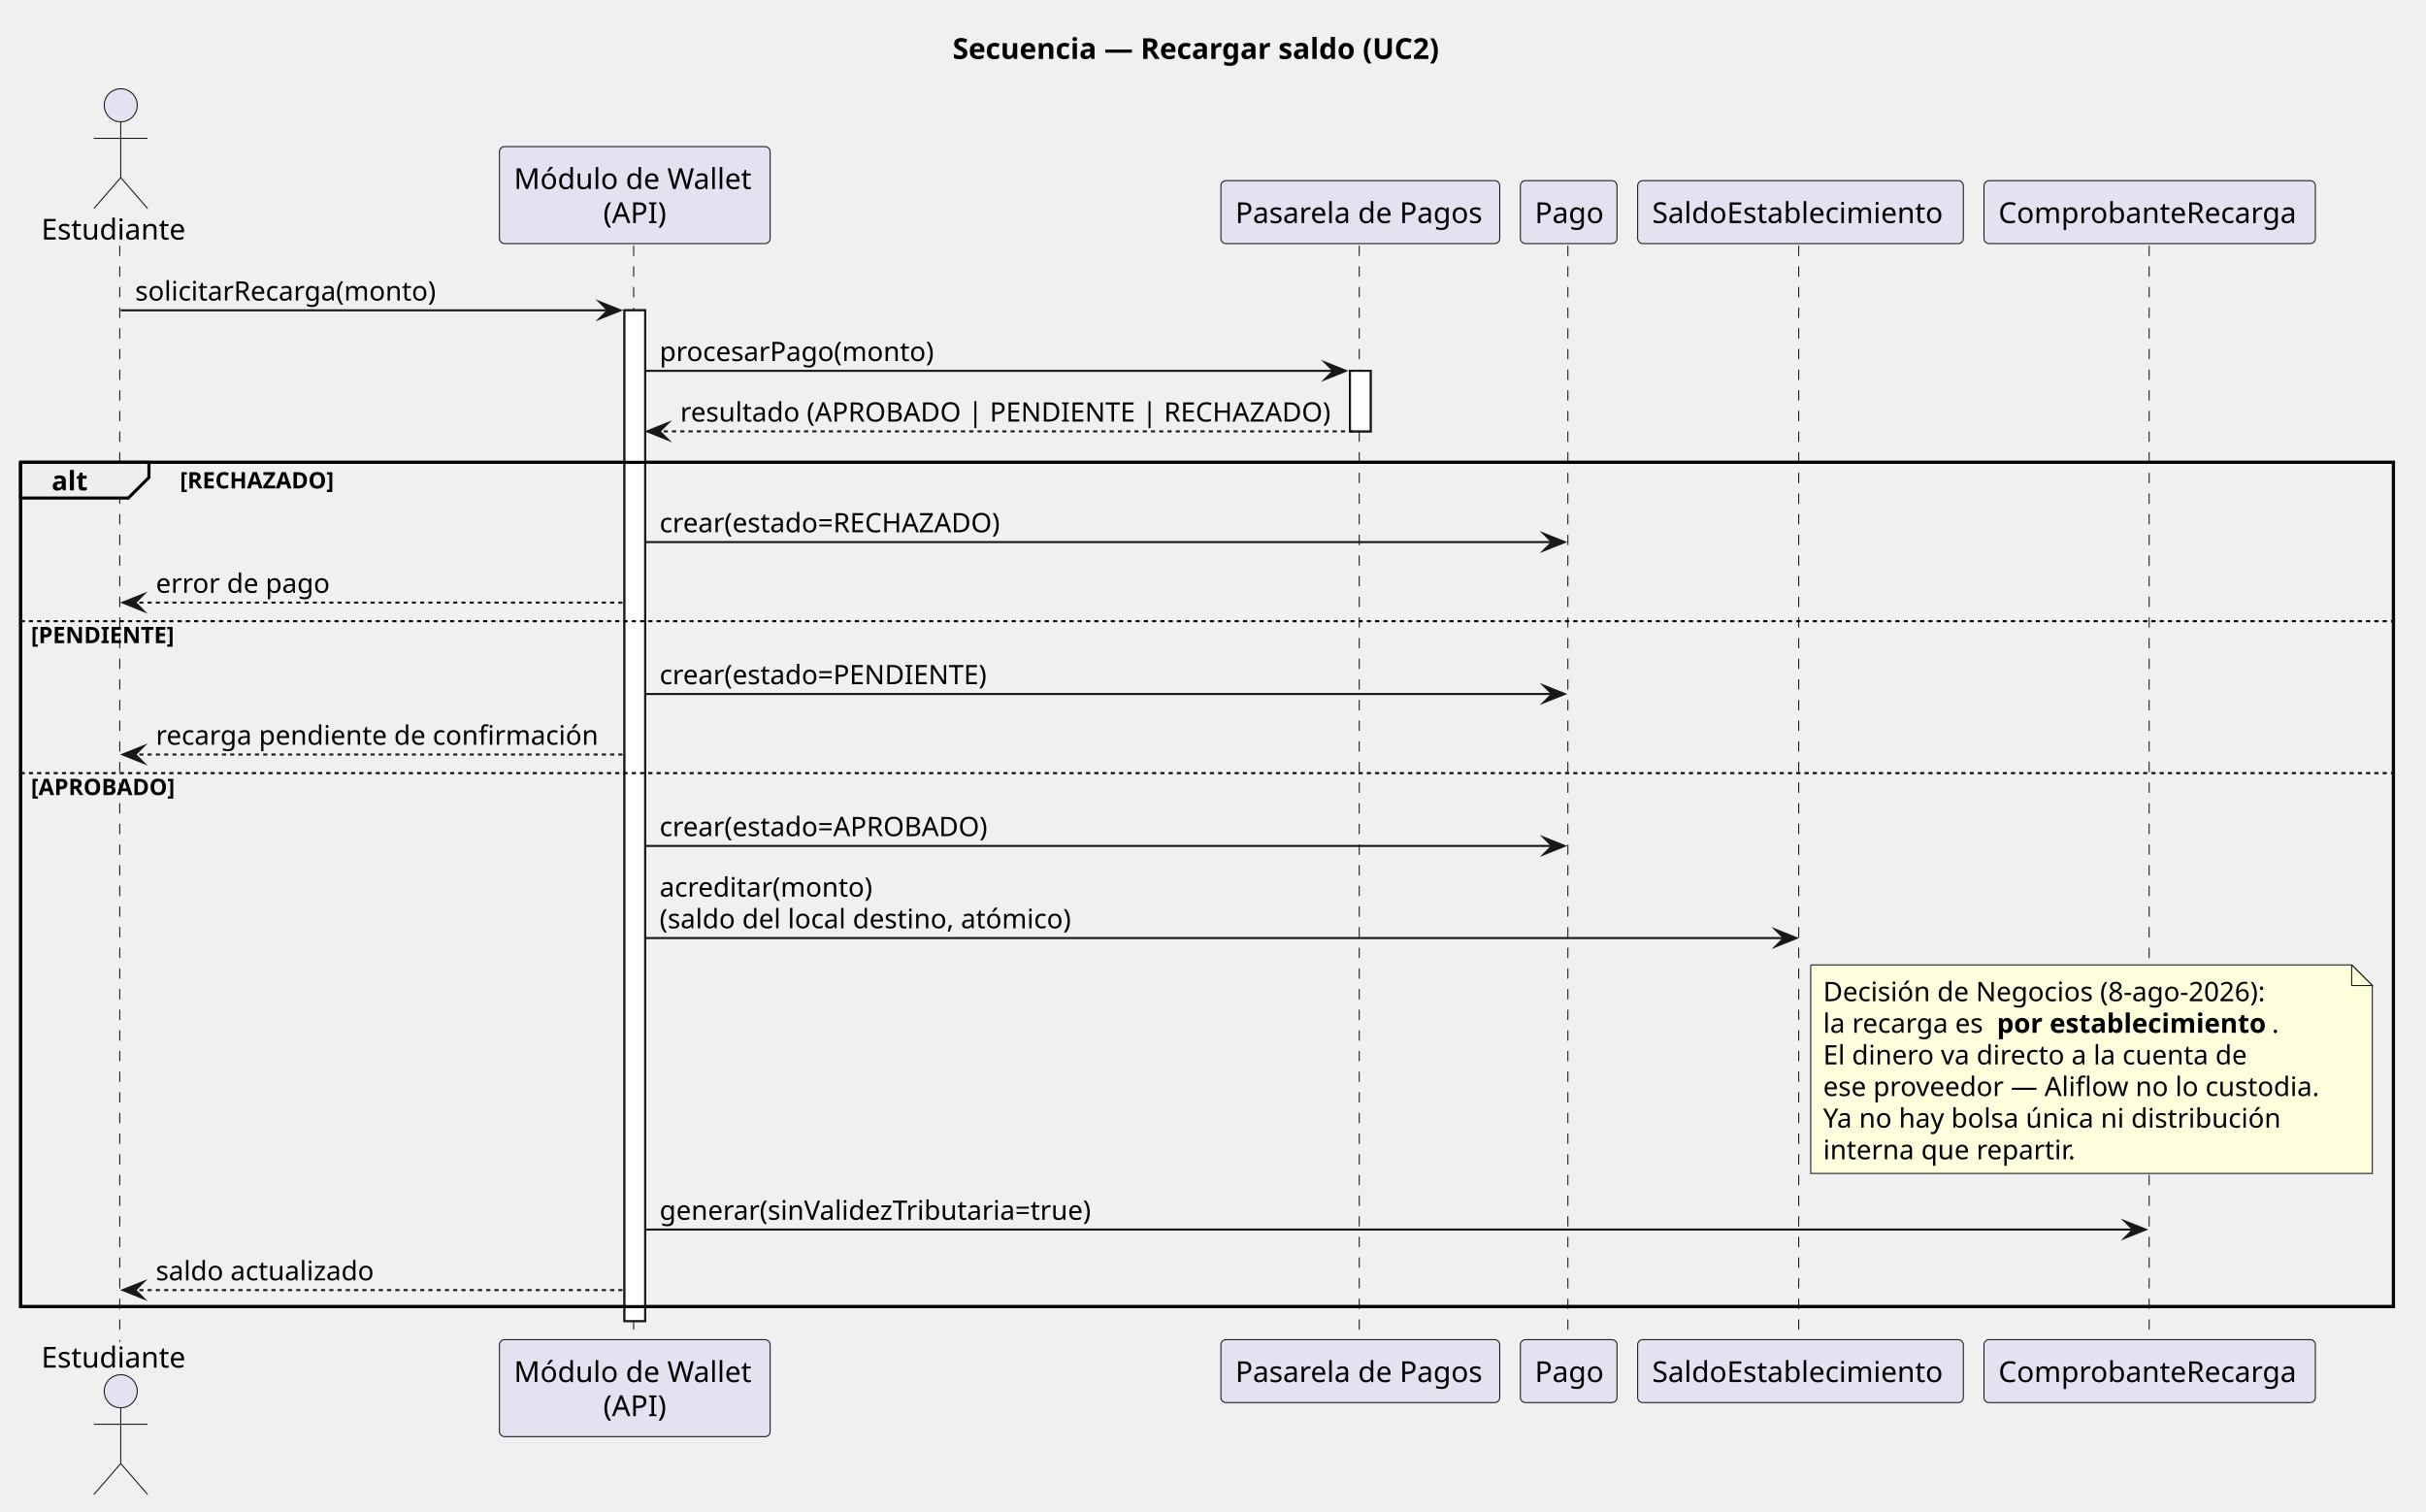
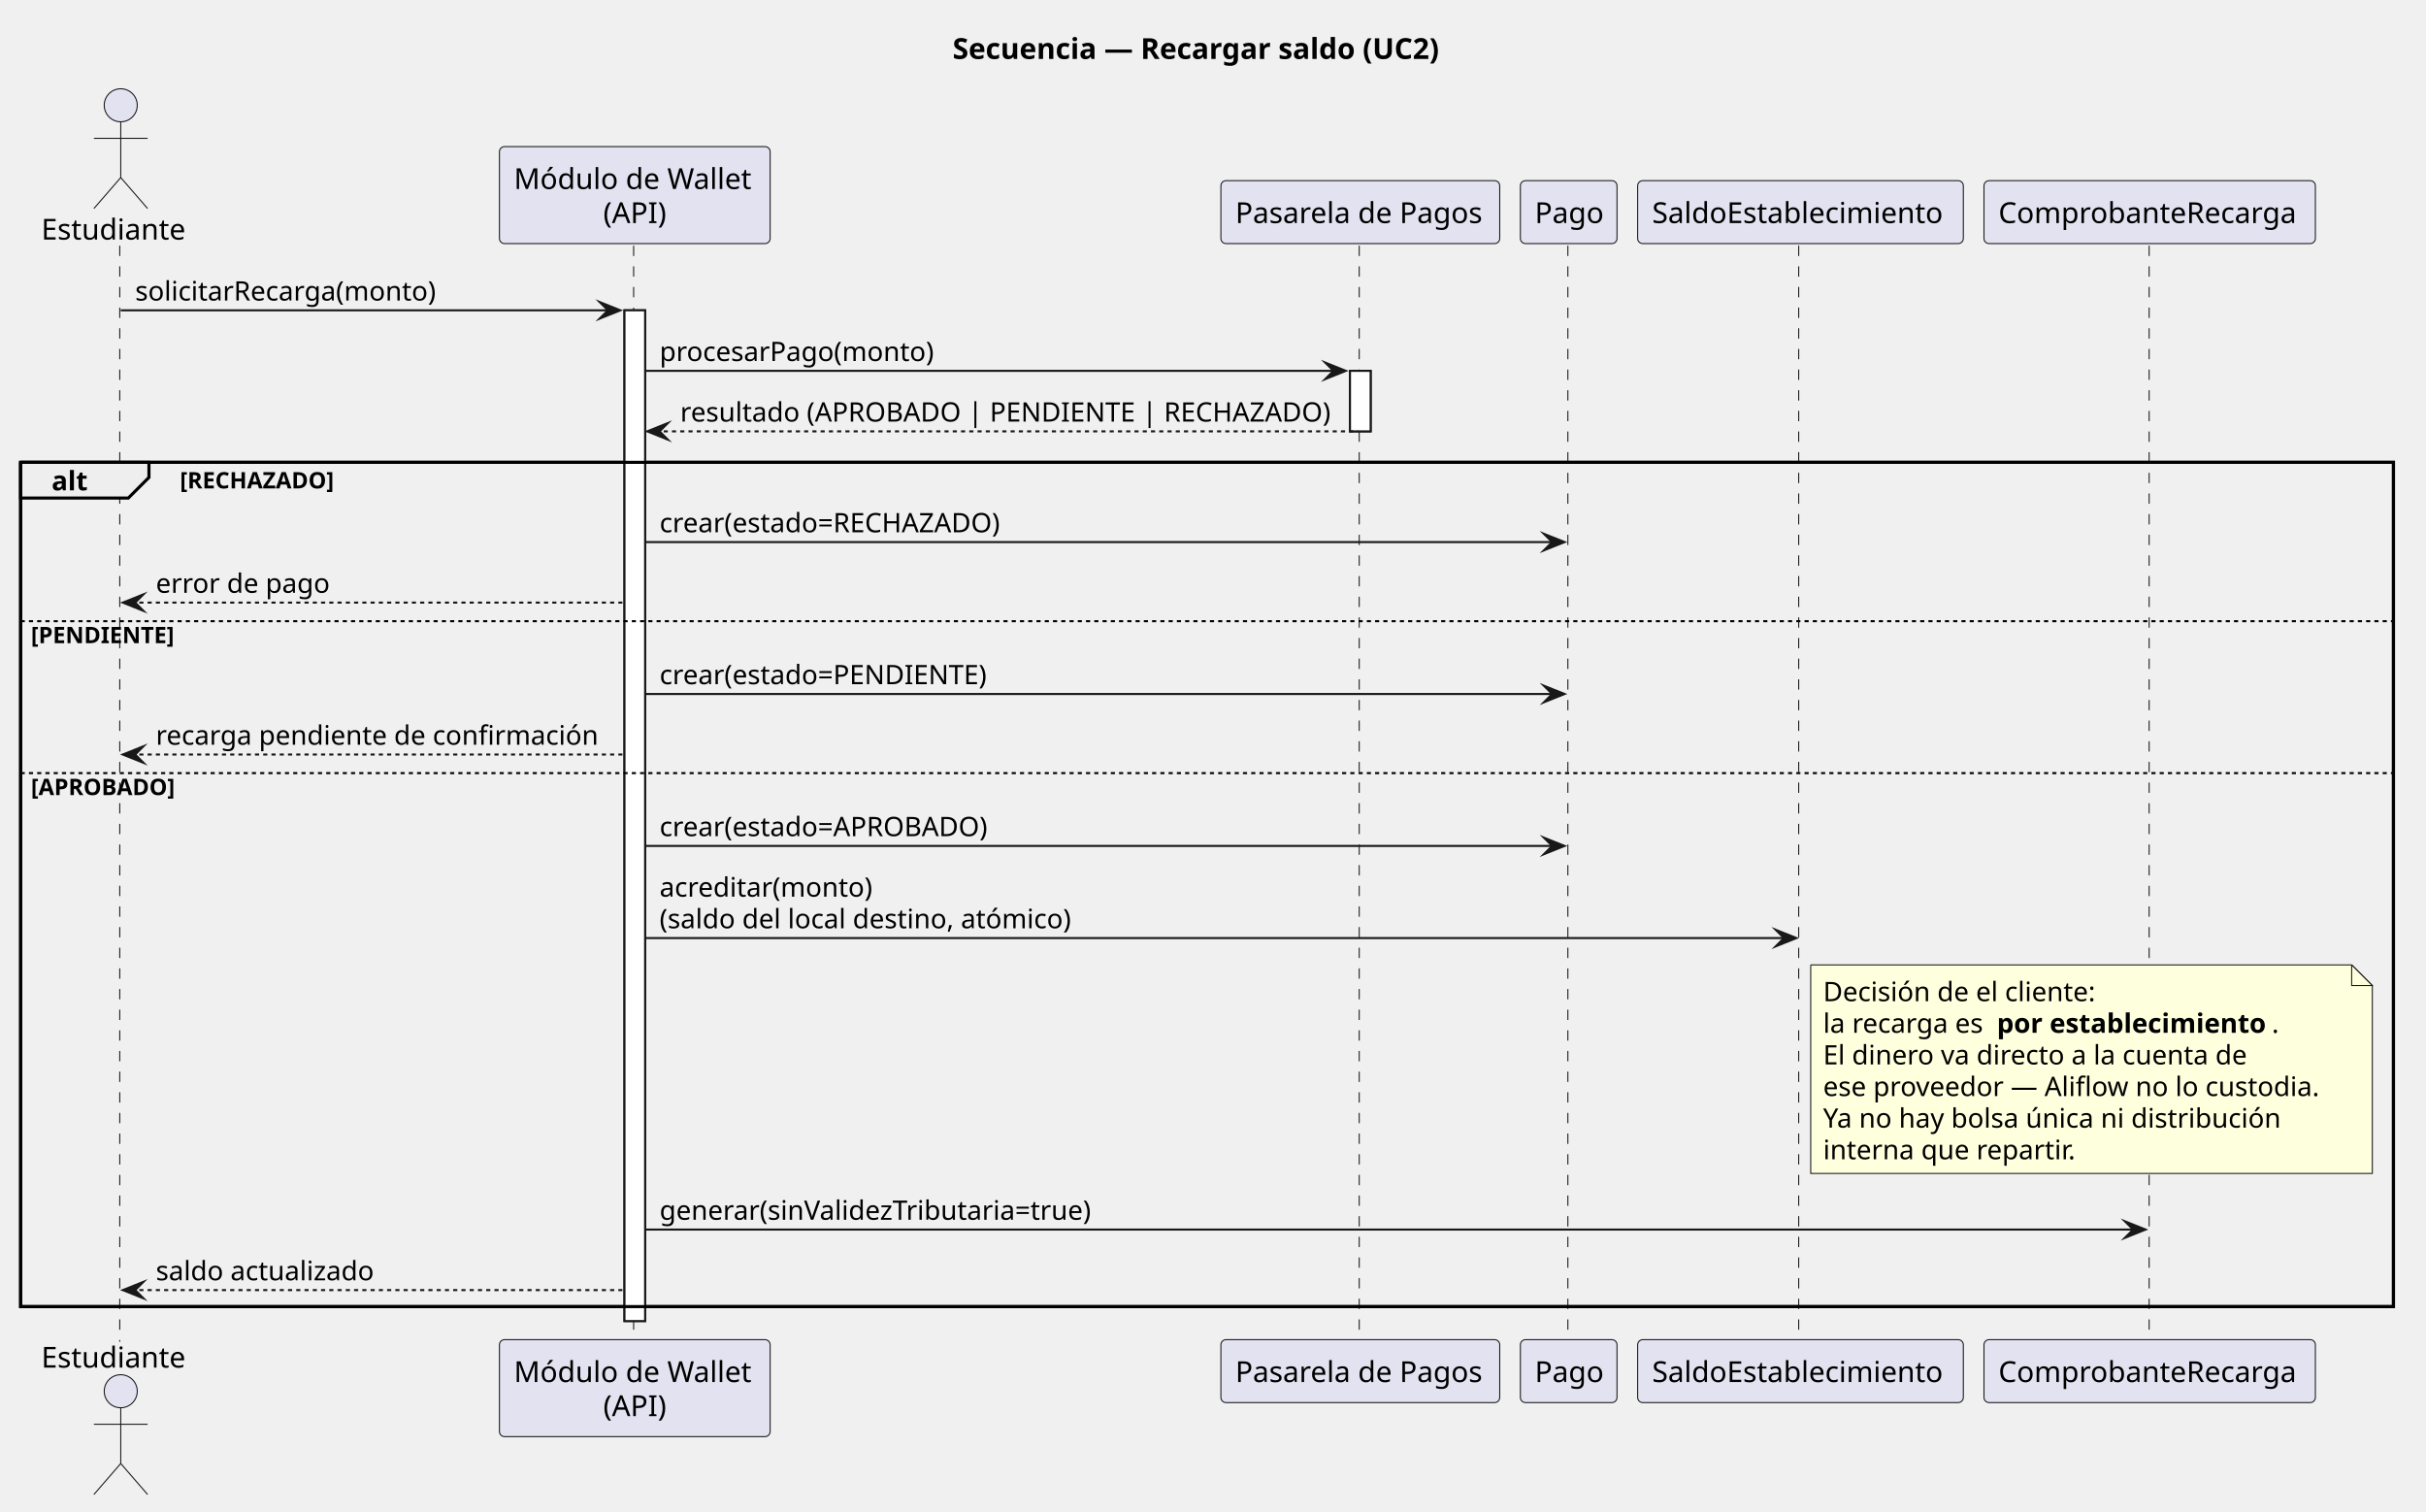
<svg xmlns="http://www.w3.org/2000/svg" contentStyleType="text/css" data-diagram-type="SEQUENCE" height="732px" preserveAspectRatio="none" style="width:1175px;height:732px;background:#FFFFFF;" version="1.1" viewBox="0 0 1175 732" width="1175px" zoomAndPan="magnify">
  <defs />
  <g>
    <g class="title" data-source-line="2">
      <text fill="#000000" font-family="sans-serif" font-size="14" font-weight="700" lengthAdjust="spacing" textLength="245.485" x="461.374" y="28.535">Secuencia — Recargar saldo (UC2)</text>
    </g>
    <g>
      <rect fill="#FFFFFF" height="489.5" style="stroke:#181818;stroke-width:1;" width="10" x="302.454" y="150.287" />
    </g>
    <g>
      <rect fill="#FFFFFF" height="29.311" style="stroke:#181818;stroke-width:1;" width="10" x="653.849" y="179.598" />
    </g>
    <rect fill="none" height="408.879" style="stroke:#000000;stroke-width:1.5;" width="1149.234" x="10" y="223.908" />
    <g class="participant-lifeline" data-entity-uid="part1" data-qualified-name="Estudiante" data-source-line="4" id="part1-lifeline">
      <g>
        <rect fill="#000000" fill-opacity="0" height="530.811" width="8" x="54.482" y="118.977" />
        <line style="stroke:#181818;stroke-width:0.5;stroke-dasharray:5,5;" x1="58" x2="58" y1="118.977" y2="649.787" />
      </g>
    </g>
    <g class="participant-lifeline" data-entity-uid="part2" data-qualified-name="API" data-source-line="5" id="part2-lifeline">
      <g>
        <rect fill="#000000" fill-opacity="0" height="530.811" width="8" x="303.454" y="118.977" />
        <line style="stroke:#181818;stroke-width:0.5;stroke-dasharray:5,5;" x1="306.897" x2="306.897" y1="118.977" y2="649.787" />
      </g>
    </g>
    <g class="participant-lifeline" data-entity-uid="part3" data-qualified-name="Pasarela" data-source-line="6" id="part3-lifeline">
      <g>
        <rect fill="#000000" fill-opacity="0" height="530.811" width="8" x="654.849" y="118.977" />
        <line style="stroke:#181818;stroke-width:0.5;stroke-dasharray:5,5;" x1="658.324" x2="658.324" y1="118.977" y2="649.787" />
      </g>
    </g>
    <g class="participant-lifeline" data-entity-uid="part4" data-qualified-name="Pago" data-source-line="7" id="part4-lifeline">
      <g>
        <rect fill="#000000" fill-opacity="0" height="530.811" width="8" x="755.774" y="118.977" />
        <line style="stroke:#181818;stroke-width:0.5;stroke-dasharray:5,5;" x1="759.375" x2="759.375" y1="118.977" y2="649.787" />
      </g>
    </g>
    <g class="participant-lifeline" data-entity-uid="part5" data-qualified-name="Saldo" data-source-line="8" id="part5-lifeline">
      <g>
        <rect fill="#000000" fill-opacity="0" height="530.811" width="8" x="868.043" y="118.977" />
        <line style="stroke:#181818;stroke-width:0.5;stroke-dasharray:5,5;" x1="871.173" x2="871.173" y1="118.977" y2="649.787" />
      </g>
    </g>
    <g class="participant-lifeline" data-entity-uid="part6" data-qualified-name="Comp" data-source-line="9" id="part6-lifeline">
      <g>
        <rect fill="#000000" fill-opacity="0" height="530.811" width="8" x="1037.167" y="118.977" />
        <line style="stroke:#181818;stroke-width:0.5;stroke-dasharray:5,5;" x1="1040.913" x2="1040.913" y1="118.977" y2="649.787" />
      </g>
    </g>
    <g class="participant participant-head" data-entity-uid="part1" data-qualified-name="Estudiante" data-source-line="4" id="part1-head">
      <text fill="#000000" font-family="sans-serif" font-size="14" lengthAdjust="spacing" textLength="70.964" x="20" y="116.023">Estudiante</text>
      <ellipse cx="58.482" cy="50.988" fill="#E2E2F0" rx="8" ry="8" style="stroke:#181818;stroke-width:0.5;" />
      <path d="M58.482,58.988 L58.482,85.988 M45.482,66.988 L71.482,66.988 M58.482,85.988 L45.482,100.988 M58.482,85.988 L71.482,100.988" fill="none" style="stroke:#181818;stroke-width:0.5;" />
    </g>
    <g class="participant participant-tail" data-entity-uid="part1" data-qualified-name="Estudiante" data-source-line="4" id="part1-tail">
      <text fill="#000000" font-family="sans-serif" font-size="14" lengthAdjust="spacing" textLength="70.964" x="20" y="662.322">Estudiante</text>
      <ellipse cx="58.482" cy="673.775" fill="#E2E2F0" rx="8" ry="8" style="stroke:#181818;stroke-width:0.5;" />
      <path d="M58.482,681.775 L58.482,708.775 M45.482,689.775 L71.482,689.775 M58.482,708.775 L45.482,723.775 M58.482,708.775 L71.482,723.775" fill="none" style="stroke:#181818;stroke-width:0.5;" />
    </g>
    <g class="participant participant-head" data-entity-uid="part2" data-qualified-name="API" data-source-line="5" id="part2-head">
      <rect fill="#E2E2F0" height="46.977" rx="2.5" ry="2.5" style="stroke:#181818;stroke-width:0.5;" width="131.113" x="241.897" y="71" />
      <text fill="#000000" font-family="sans-serif" font-size="14" lengthAdjust="spacing" textLength="117.113" x="248.897" y="91.535">Módulo de Wallet</text>
      <text fill="#000000" font-family="sans-serif" font-size="14" lengthAdjust="spacing" textLength="30.536" x="292.185" y="108.023">(API)</text>
    </g>
    <g class="participant participant-tail" data-entity-uid="part2" data-qualified-name="API" data-source-line="5" id="part2-tail">
      <rect fill="#E2E2F0" height="46.977" rx="2.5" ry="2.5" style="stroke:#181818;stroke-width:0.5;" width="131.113" x="241.897" y="648.787" />
      <text fill="#000000" font-family="sans-serif" font-size="14" lengthAdjust="spacing" textLength="117.113" x="248.897" y="669.322">Módulo de Wallet</text>
      <text fill="#000000" font-family="sans-serif" font-size="14" lengthAdjust="spacing" textLength="30.536" x="292.185" y="685.811">(API)</text>
    </g>
    <g class="participant participant-head" data-entity-uid="part3" data-qualified-name="Pasarela" data-source-line="6" id="part3-head">
      <rect fill="#E2E2F0" height="30.488" rx="2.5" ry="2.5" style="stroke:#181818;stroke-width:0.5;" width="135.051" x="591.324" y="87.488" />
      <text fill="#000000" font-family="sans-serif" font-size="14" lengthAdjust="spacing" textLength="121.051" x="598.324" y="108.023">Pasarela de Pagos</text>
    </g>
    <g class="participant participant-tail" data-entity-uid="part3" data-qualified-name="Pasarela" data-source-line="6" id="part3-tail">
      <rect fill="#E2E2F0" height="30.488" rx="2.5" ry="2.5" style="stroke:#181818;stroke-width:0.5;" width="135.051" x="591.324" y="648.787" />
      <text fill="#000000" font-family="sans-serif" font-size="14" lengthAdjust="spacing" textLength="121.051" x="598.324" y="669.322">Pasarela de Pagos</text>
    </g>
    <g class="participant participant-head" data-entity-uid="part4" data-qualified-name="Pago" data-source-line="7" id="part4-head">
      <rect fill="#E2E2F0" height="30.488" rx="2.5" ry="2.5" style="stroke:#181818;stroke-width:0.5;" width="46.799" x="736.375" y="87.488" />
      <text fill="#000000" font-family="sans-serif" font-size="14" lengthAdjust="spacing" textLength="32.799" x="743.375" y="108.023">Pago</text>
    </g>
    <g class="participant participant-tail" data-entity-uid="part4" data-qualified-name="Pago" data-source-line="7" id="part4-tail">
      <rect fill="#E2E2F0" height="30.488" rx="2.5" ry="2.5" style="stroke:#181818;stroke-width:0.5;" width="46.799" x="736.375" y="648.787" />
      <text fill="#000000" font-family="sans-serif" font-size="14" lengthAdjust="spacing" textLength="32.799" x="743.375" y="669.322">Pago</text>
    </g>
    <g class="participant participant-head" data-entity-uid="part5" data-qualified-name="Saldo" data-source-line="8" id="part5-head">
      <rect fill="#E2E2F0" height="30.488" rx="2.5" ry="2.5" style="stroke:#181818;stroke-width:0.5;" width="157.739" x="793.173" y="87.488" />
      <text fill="#000000" font-family="sans-serif" font-size="14" lengthAdjust="spacing" textLength="143.739" x="800.173" y="108.023">SaldoEstablecimiento</text>
    </g>
    <g class="participant participant-tail" data-entity-uid="part5" data-qualified-name="Saldo" data-source-line="8" id="part5-tail">
      <rect fill="#E2E2F0" height="30.488" rx="2.5" ry="2.5" style="stroke:#181818;stroke-width:0.5;" width="157.739" x="793.173" y="648.787" />
      <text fill="#000000" font-family="sans-serif" font-size="14" lengthAdjust="spacing" textLength="143.739" x="800.173" y="669.322">SaldoEstablecimiento</text>
    </g>
    <g class="participant participant-head" data-entity-uid="part6" data-qualified-name="Comp" data-source-line="9" id="part6-head">
      <rect fill="#E2E2F0" height="30.488" rx="2.5" ry="2.5" style="stroke:#181818;stroke-width:0.5;" width="160.508" x="960.913" y="87.488" />
      <text fill="#000000" font-family="sans-serif" font-size="14" lengthAdjust="spacing" textLength="146.508" x="967.913" y="108.023">ComprobanteRecarga</text>
    </g>
    <g class="participant participant-tail" data-entity-uid="part6" data-qualified-name="Comp" data-source-line="9" id="part6-tail">
      <rect fill="#E2E2F0" height="30.488" rx="2.5" ry="2.5" style="stroke:#181818;stroke-width:0.5;" width="160.508" x="960.913" y="648.787" />
      <text fill="#000000" font-family="sans-serif" font-size="14" lengthAdjust="spacing" textLength="146.508" x="967.913" y="669.322">ComprobanteRecarga</text>
    </g>
    <g>
      <rect fill="#FFFFFF" height="489.5" style="stroke:#181818;stroke-width:1;" width="10" x="302.454" y="150.287" />
    </g>
    <g>
      <rect fill="#FFFFFF" height="29.311" style="stroke:#181818;stroke-width:1;" width="10" x="653.849" y="179.598" />
    </g>
    <g class="message" data-entity-1="part1" data-entity-2="part2" data-source-line="11" id="msg1">
      <polygon fill="#181818" points="290.454,146.287,300.454,150.287,290.454,154.287,294.454,150.287" style="stroke:#181818;stroke-width:1;stroke-linejoin:miter;stroke-miterlimit:10;" />
      <line style="stroke:#181818;stroke-width:1;" x1="58.482" x2="296.454" y1="150.287" y2="150.287" />
      <text fill="#000000" font-family="sans-serif" font-size="13" lengthAdjust="spacing" textLength="149.303" x="65.482" y="145.545">solicitarRecarga(monto)</text>
    </g>
    <g class="message" data-entity-1="part2" data-entity-2="part3" data-source-line="14" id="msg2">
      <polygon fill="#181818" points="641.849,175.598,651.849,179.598,641.849,183.598,645.849,179.598" style="stroke:#181818;stroke-width:1;stroke-linejoin:miter;stroke-miterlimit:10;" />
      <line style="stroke:#181818;stroke-width:1;" x1="312.454" x2="647.849" y1="179.598" y2="179.598" />
      <text fill="#000000" font-family="sans-serif" font-size="13" lengthAdjust="spacing" textLength="134.462" x="319.454" y="174.856">procesarPago(monto)</text>
    </g>
    <g class="message" data-entity-1="part3" data-entity-2="part2" data-source-line="16" id="msg3">
      <polygon fill="#181818" points="323.454,204.908,313.454,208.908,323.454,212.908,319.454,208.908" style="stroke:#181818;stroke-width:1;stroke-linejoin:miter;stroke-miterlimit:10;" />
      <line style="stroke:#181818;stroke-width:1;stroke-dasharray:2,2;" x1="317.454" x2="657.849" y1="208.908" y2="208.908" />
      <text fill="#000000" font-family="sans-serif" font-size="13" lengthAdjust="spacing" textLength="317.396" x="329.454" y="204.166">resultado (APROBADO | PENDIENTE | RECHAZADO)</text>
    </g>
    <path d="M10,223.908 L72.139,223.908 L72.139,231.219 L62.139,241.219 L10,241.219 L10,223.908" fill="#EEEEEE" style="stroke:#000000;stroke-width:1.5;" />
    <rect fill="none" height="408.879" style="stroke:#000000;stroke-width:1.5;" width="1149.234" x="10" y="223.908" />
    <text fill="#000000" font-family="sans-serif" font-size="13" font-weight="700" lengthAdjust="spacing" textLength="17.139" x="25" y="237.477">alt</text>
    <text fill="#000000" font-family="sans-serif" font-size="11" font-weight="700" lengthAdjust="spacing" textLength="79.836" x="87.139" y="236.543">[RECHAZADO]</text>
    <g class="message" data-entity-1="part2" data-entity-2="part4" data-source-line="20" id="msg4">
      <polygon fill="#181818" points="747.774,258.529,757.774,262.529,747.774,266.529,751.774,262.529" style="stroke:#181818;stroke-width:1;stroke-linejoin:miter;stroke-miterlimit:10;" />
      <line style="stroke:#181818;stroke-width:1;" x1="312.454" x2="753.774" y1="262.529" y2="262.529" />
      <text fill="#000000" font-family="sans-serif" font-size="13" lengthAdjust="spacing" textLength="172.034" x="319.454" y="257.787">crear(estado=RECHAZADO)</text>
    </g>
    <g class="message" data-entity-1="part2" data-entity-2="part1" data-source-line="21" id="msg5">
      <polygon fill="#181818" points="69.482,287.84,59.482,291.84,69.482,295.84,65.482,291.84" style="stroke:#181818;stroke-width:1;stroke-linejoin:miter;stroke-miterlimit:10;" />
      <line style="stroke:#181818;stroke-width:1;stroke-dasharray:2,2;" x1="63.482" x2="301.454" y1="291.84" y2="291.84" />
      <text fill="#000000" font-family="sans-serif" font-size="13" lengthAdjust="spacing" textLength="86.29" x="75.482" y="287.098">error de pago</text>
    </g>
    <line style="stroke:#000000;stroke-width:1;stroke-dasharray:2,2;" x1="10" x2="1159.234" y1="300.84" y2="300.84" />
    <text fill="#000000" font-family="sans-serif" font-size="11" font-weight="700" lengthAdjust="spacing" textLength="71.586" x="15" y="311.475">[PENDIENTE]</text>
    <g class="message" data-entity-1="part2" data-entity-2="part4" data-source-line="23" id="msg6">
      <polygon fill="#181818" points="747.774,332.106,757.774,336.106,747.774,340.106,751.774,336.106" style="stroke:#181818;stroke-width:1;stroke-linejoin:miter;stroke-miterlimit:10;" />
      <line style="stroke:#181818;stroke-width:1;" x1="312.454" x2="753.774" y1="336.106" y2="336.106" />
      <text fill="#000000" font-family="sans-serif" font-size="13" lengthAdjust="spacing" textLength="161.821" x="319.454" y="331.363">crear(estado=PENDIENTE)</text>
    </g>
    <g class="message" data-entity-1="part2" data-entity-2="part1" data-source-line="24" id="msg7">
      <polygon fill="#181818" points="69.482,361.416,59.482,365.416,69.482,369.416,65.482,365.416" style="stroke:#181818;stroke-width:1;stroke-linejoin:miter;stroke-miterlimit:10;" />
      <line style="stroke:#181818;stroke-width:1;stroke-dasharray:2,2;" x1="63.482" x2="301.454" y1="365.416" y2="365.416" />
      <text fill="#000000" font-family="sans-serif" font-size="13" lengthAdjust="spacing" textLength="219.972" x="75.482" y="360.674">recarga pendiente de confirmación</text>
    </g>
    <line style="stroke:#000000;stroke-width:1;stroke-dasharray:2,2;" x1="10" x2="1159.234" y1="374.416" y2="374.416" />
    <text fill="#000000" font-family="sans-serif" font-size="11" font-weight="700" lengthAdjust="spacing" textLength="72.451" x="15" y="385.051">[APROBADO]</text>
    <g class="message" data-entity-1="part2" data-entity-2="part4" data-source-line="26" id="msg8">
      <polygon fill="#181818" points="747.774,405.682,757.774,409.682,747.774,413.682,751.774,409.682" style="stroke:#181818;stroke-width:1;stroke-linejoin:miter;stroke-miterlimit:10;" />
      <line style="stroke:#181818;stroke-width:1;" x1="312.454" x2="753.774" y1="409.682" y2="409.682" />
      <text fill="#000000" font-family="sans-serif" font-size="13" lengthAdjust="spacing" textLength="163.344" x="319.454" y="404.94">crear(estado=APROBADO)</text>
    </g>
    <g class="message" data-entity-1="part2" data-entity-2="part5" data-source-line="27" id="msg9">
      <polygon fill="#181818" points="860.043,450.303,870.043,454.303,860.043,458.303,864.043,454.303" style="stroke:#181818;stroke-width:1;stroke-linejoin:miter;stroke-miterlimit:10;" />
      <line style="stroke:#181818;stroke-width:1;" x1="312.454" x2="866.043" y1="454.303" y2="454.303" />
      <text fill="#000000" font-family="sans-serif" font-size="13" lengthAdjust="spacing" textLength="105.193" x="319.454" y="434.25">acreditar(monto)</text>
      <text fill="#000000" font-family="sans-serif" font-size="13" lengthAdjust="spacing" textLength="208.565" x="319.454" y="449.56">(saldo del local destino, atómico)</text>
    </g>
    <path d="M877,467.303 L877,568.303 L1149,568.303 L1149,477.303 L1139,467.303 L877,467.303" fill="#FEFFDD" style="stroke:#181818;stroke-width:0.5;" />
    <path d="M1139,467.303 L1139,477.303 L1149,477.303 L1139,467.303" fill="#FEFFDD" style="stroke:#181818;stroke-width:0.5;" />
-     <text fill="#000000" font-family="sans-serif" font-size="13" lengthAdjust="spacing" textLength="231.55" x="883" y="484.871">Decisión de Negocios (8-ago-2026):</text>
+     <text fill="#000000" font-family="sans-serif" font-size="13" lengthAdjust="spacing" textLength="138.303" x="883" y="484.871">Decisión de el cliente:</text>
    <text fill="#000000" font-family="sans-serif" font-size="13" lengthAdjust="spacing" textLength="80.038" x="883" y="500.182">la recarga es</text>
    <text fill="#000000" font-family="sans-serif" font-size="13" font-weight="700" lengthAdjust="spacing" textLength="133.155" x="967.151" y="500.182">por establecimiento</text>
    <text fill="#000000" font-family="sans-serif" font-size="13" lengthAdjust="spacing" textLength="4.113" x="1100.306" y="500.182">.</text>
    <text fill="#000000" font-family="sans-serif" font-size="13" lengthAdjust="spacing" textLength="213.688" x="883" y="515.492">El dinero va directo a la cuenta de</text>
    <text fill="#000000" font-family="sans-serif" font-size="13" lengthAdjust="spacing" textLength="251.234" x="883" y="530.803">ese proveedor — Aliflow no lo custodia.</text>
    <text fill="#000000" font-family="sans-serif" font-size="13" lengthAdjust="spacing" textLength="232.565" x="883" y="546.113">Ya no hay bolsa única ni distribución</text>
    <text fill="#000000" font-family="sans-serif" font-size="13" lengthAdjust="spacing" textLength="127.512" x="883" y="561.424">interna que repartir.</text>
    <g class="message" data-entity-1="part2" data-entity-2="part6" data-source-line="36" id="msg10">
      <polygon fill="#181818" points="1029.167,591.477,1039.167,595.477,1029.167,599.477,1033.167,595.477" style="stroke:#181818;stroke-width:1;stroke-linejoin:miter;stroke-miterlimit:10;" />
      <line style="stroke:#181818;stroke-width:1;" x1="312.454" x2="1035.167" y1="595.477" y2="595.477" />
      <text fill="#000000" font-family="sans-serif" font-size="13" lengthAdjust="spacing" textLength="219.127" x="319.454" y="590.734">generar(sinValidezTributaria=true)</text>
    </g>
    <g class="message" data-entity-1="part2" data-entity-2="part1" data-source-line="37" id="msg11">
      <polygon fill="#181818" points="69.482,620.787,59.482,624.787,69.482,628.787,65.482,624.787" style="stroke:#181818;stroke-width:1;stroke-linejoin:miter;stroke-miterlimit:10;" />
      <line style="stroke:#181818;stroke-width:1;stroke-dasharray:2,2;" x1="63.482" x2="301.454" y1="624.787" y2="624.787" />
      <text fill="#000000" font-family="sans-serif" font-size="13" lengthAdjust="spacing" textLength="110.106" x="75.482" y="620.045">saldo actualizado</text>
    </g>
  </g>
</svg>
